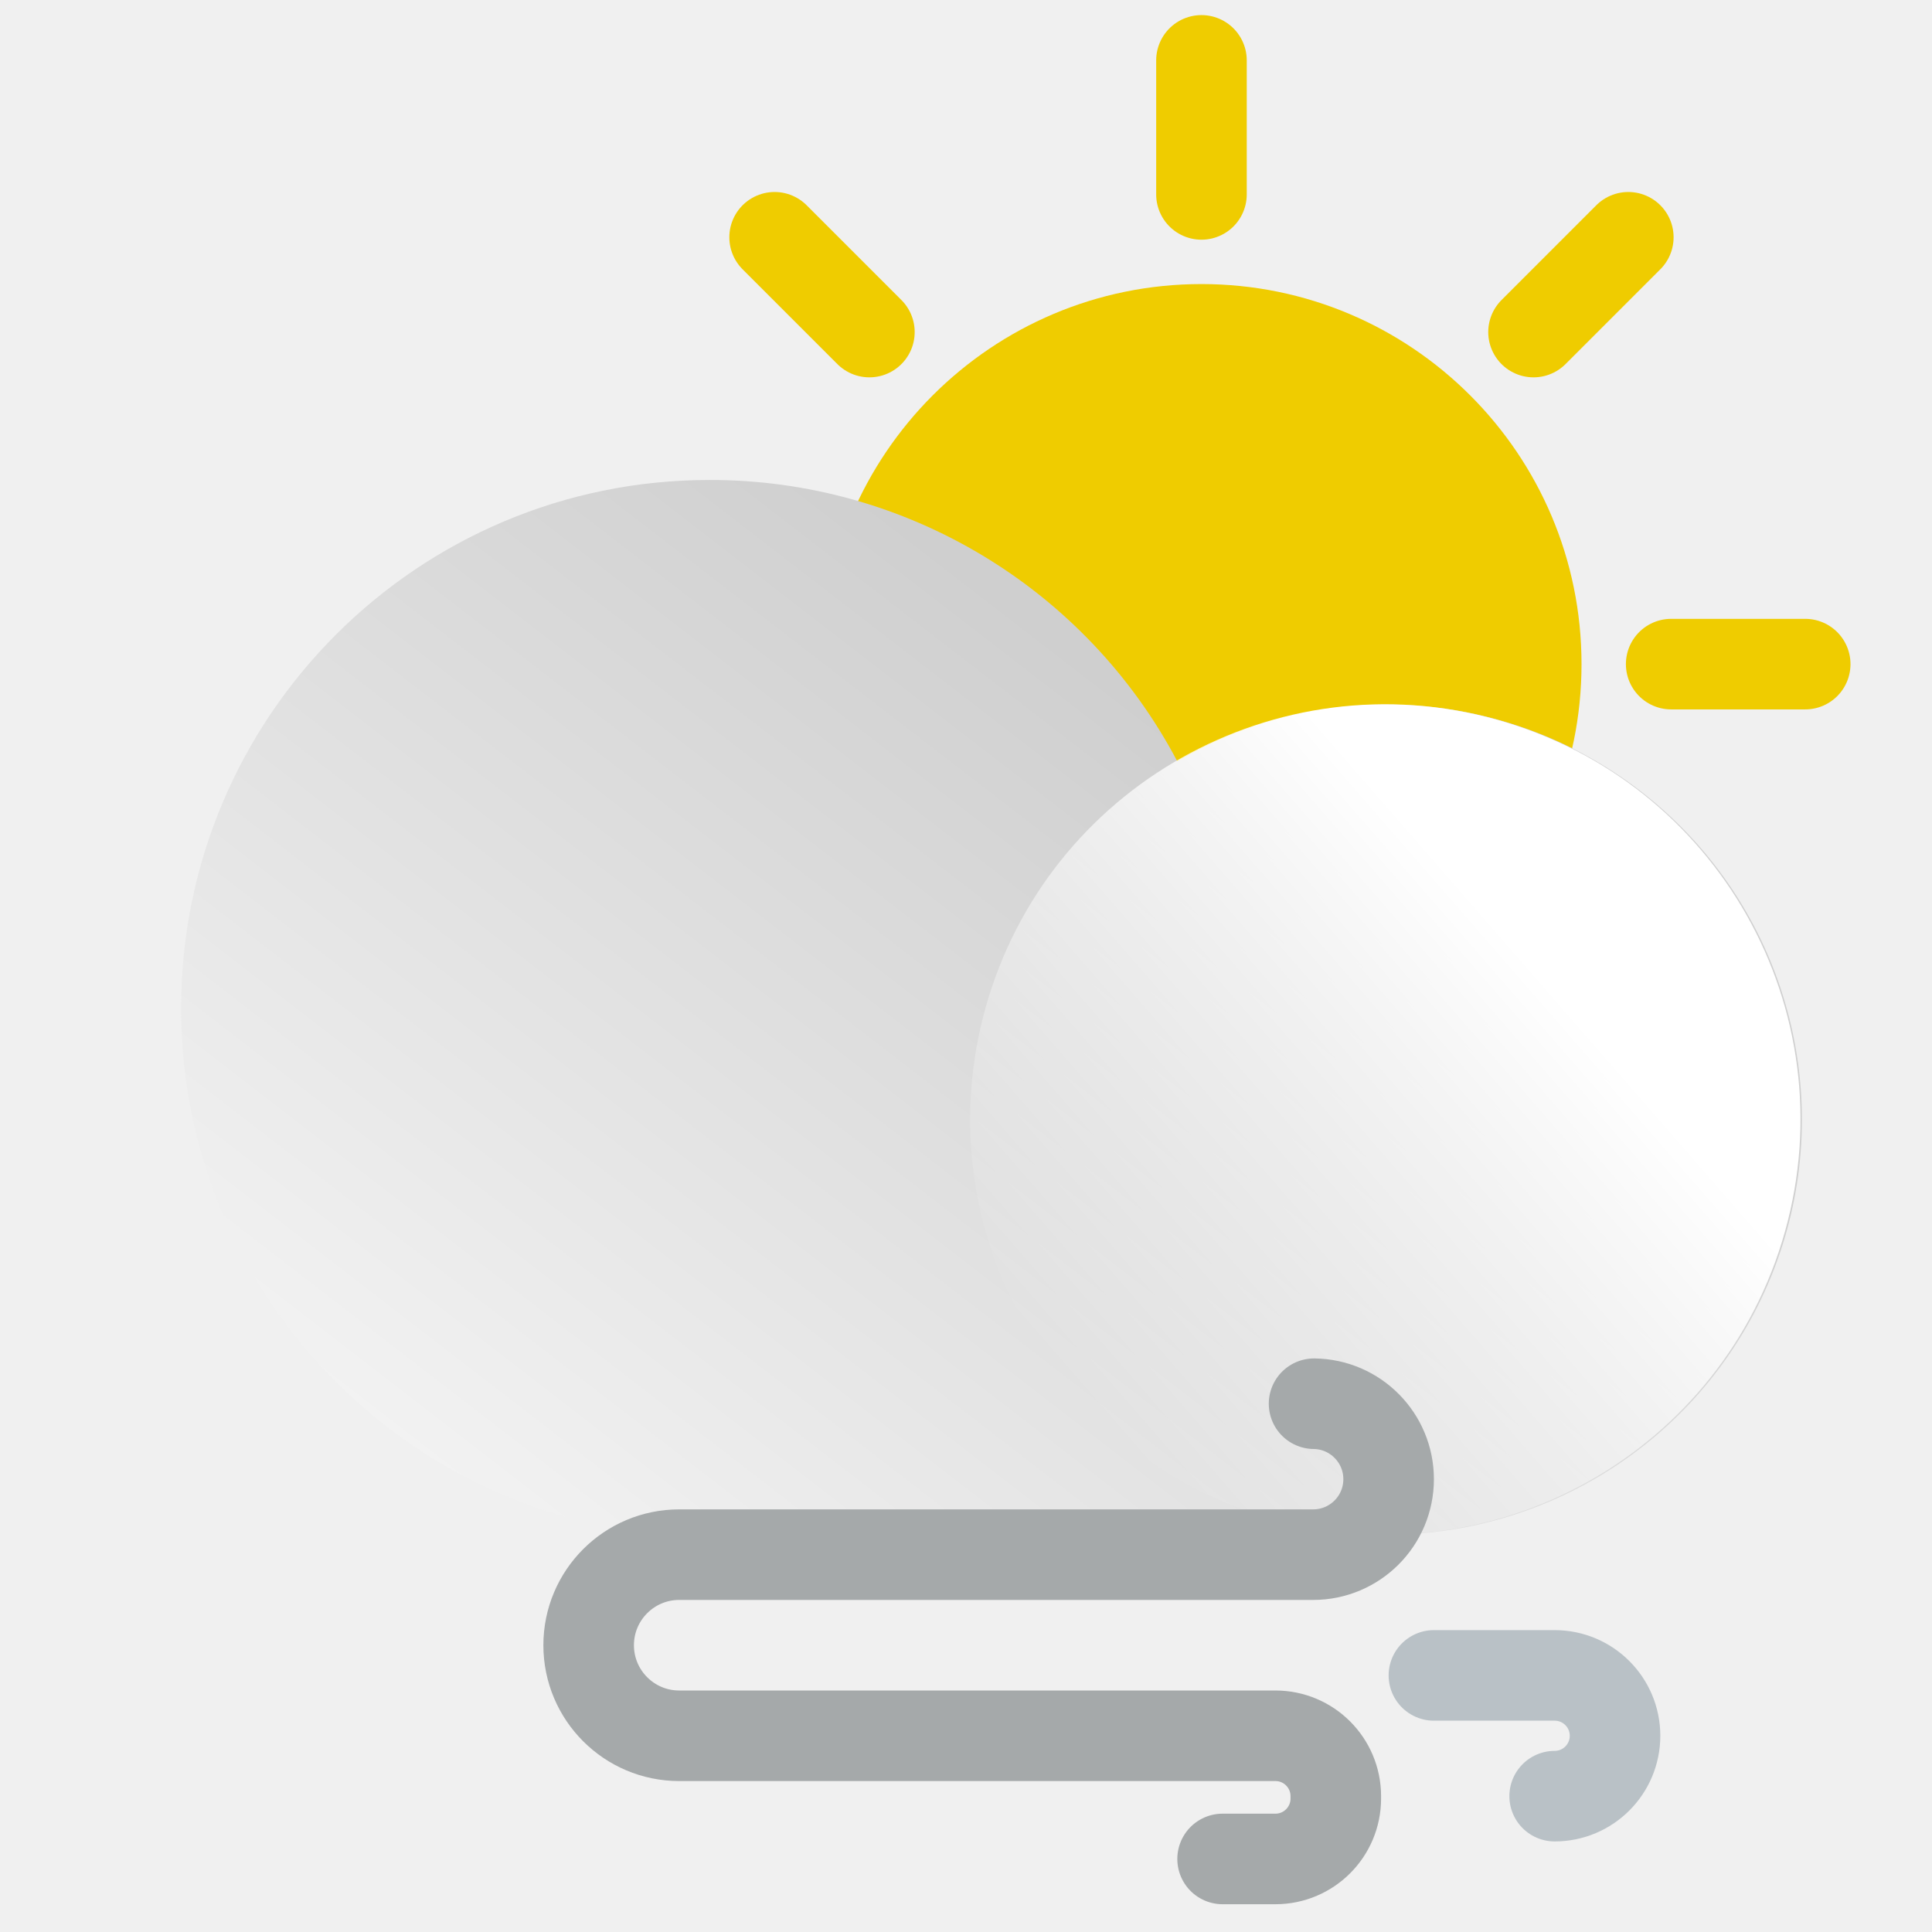
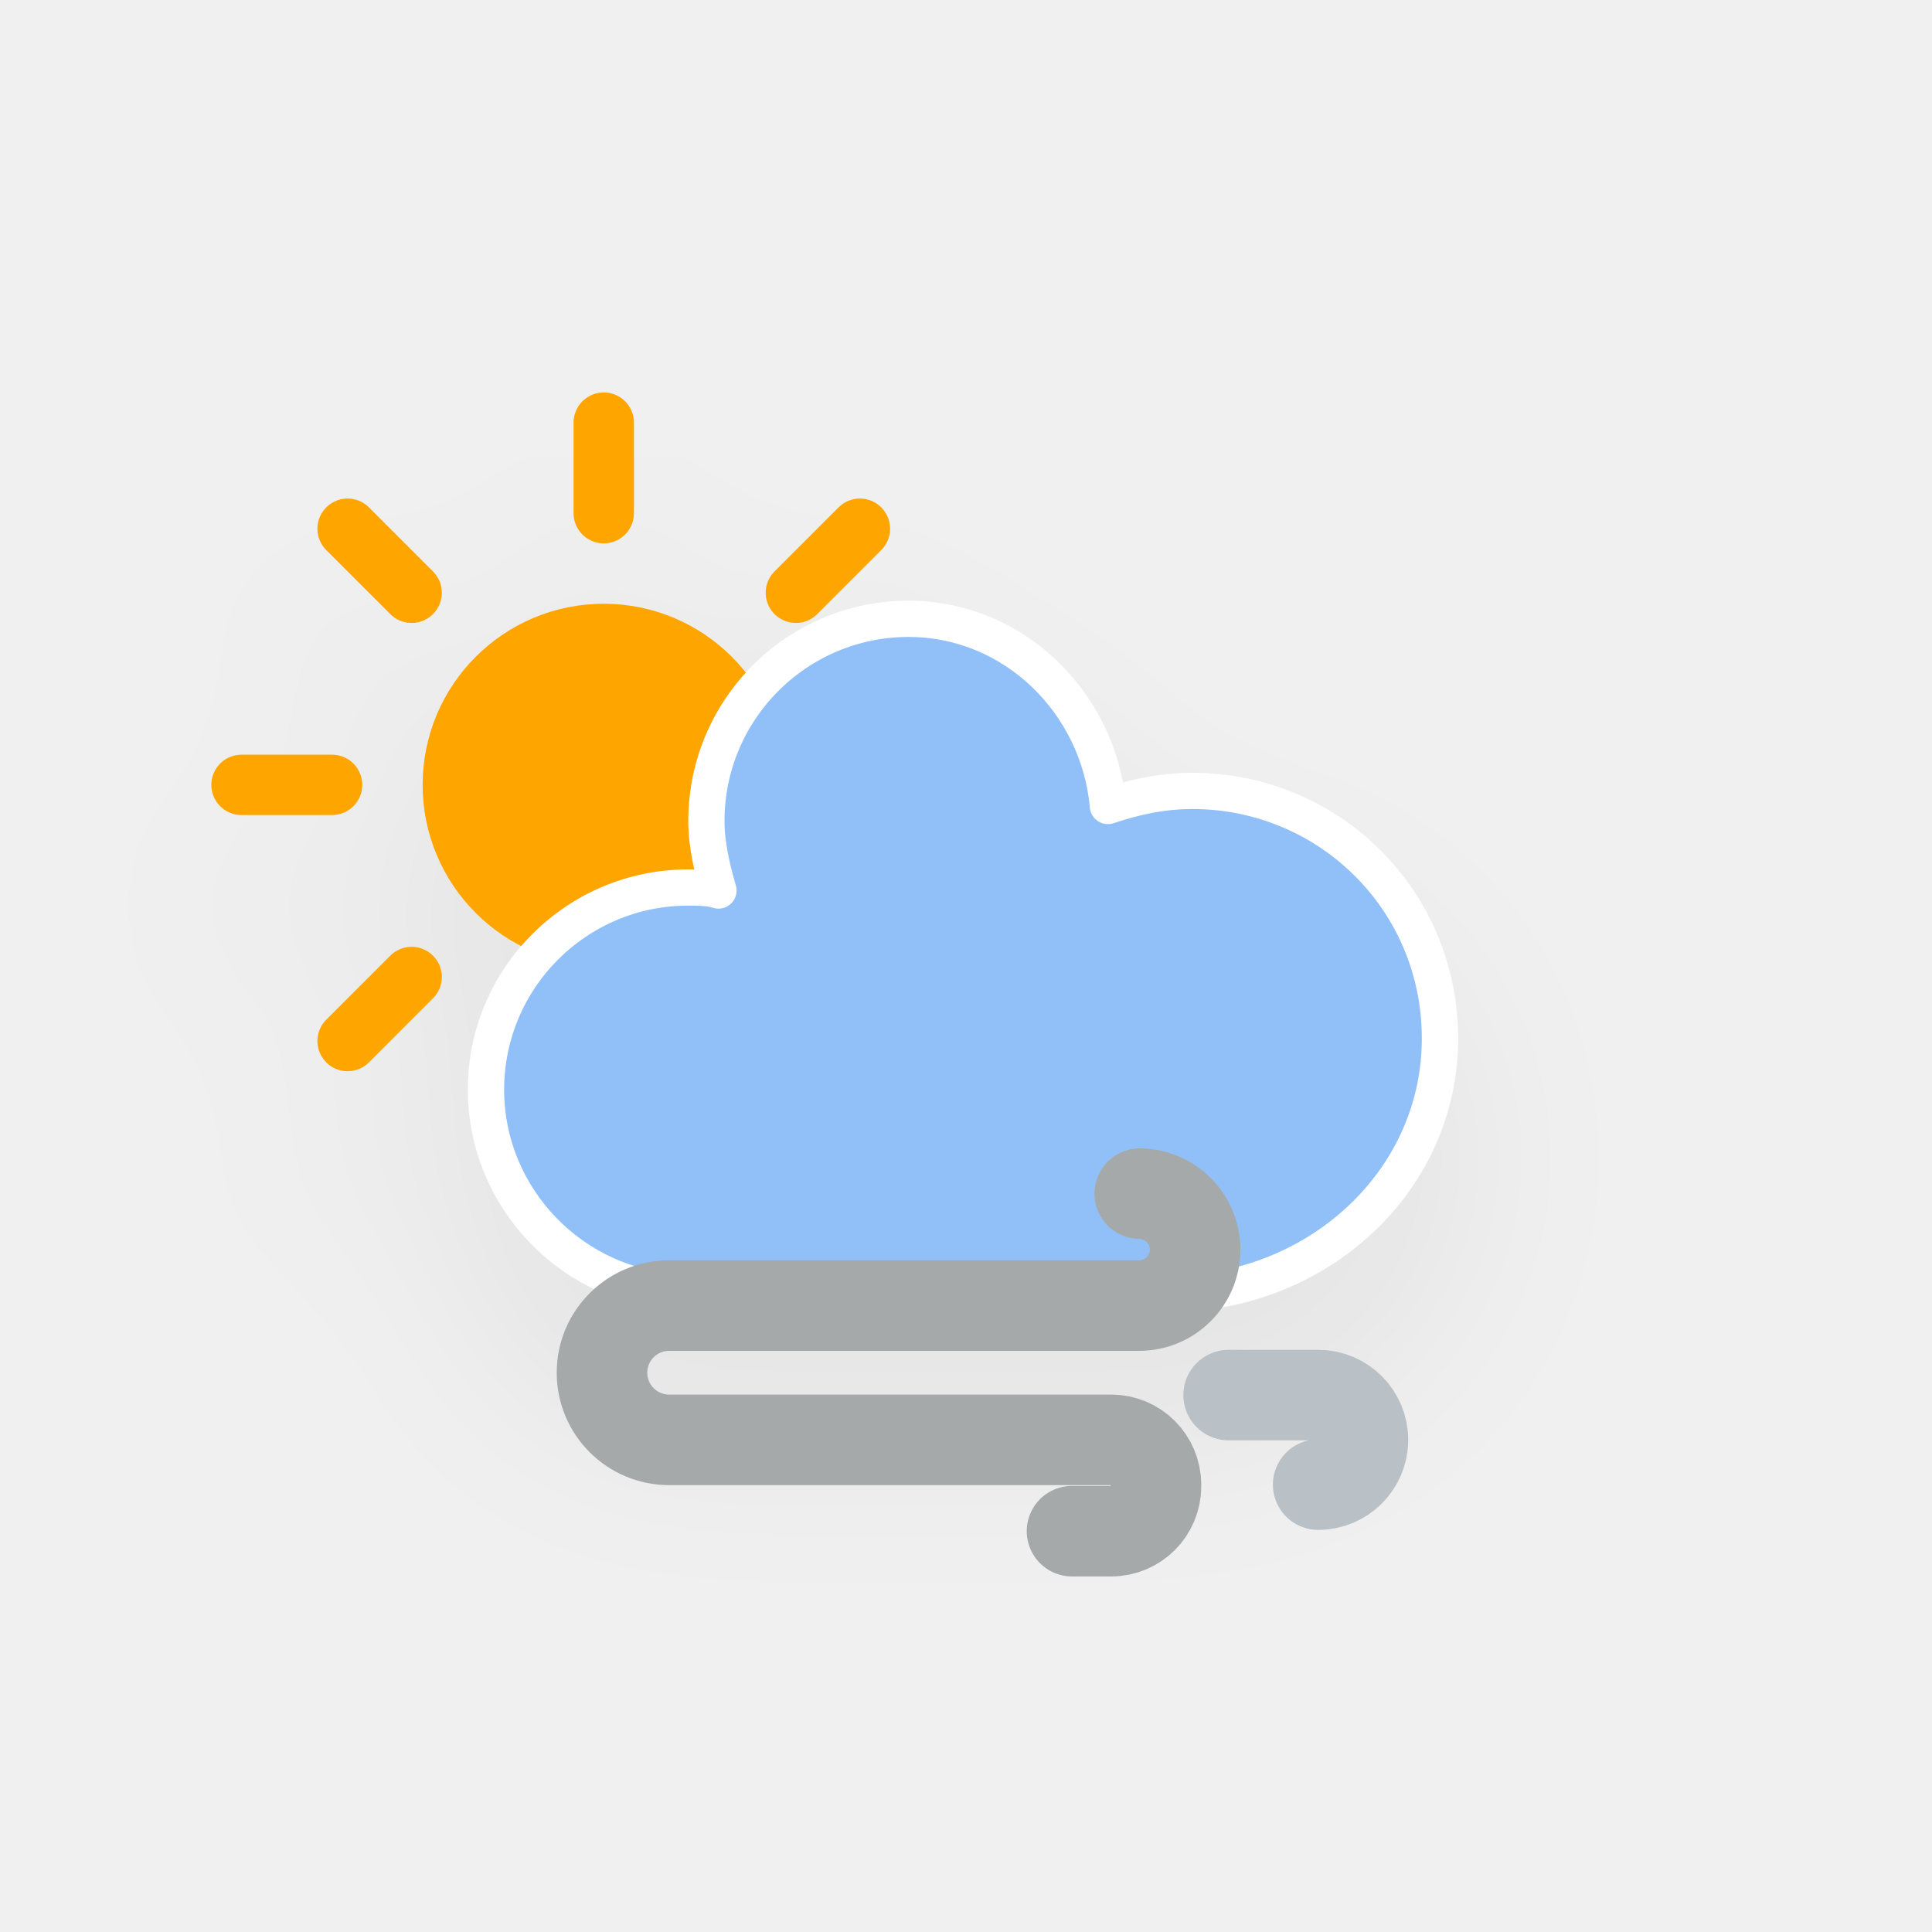
- <svg xmlns="http://www.w3.org/2000/svg" data-name="Layer 1" id="Layer_1" viewBox="0 0 64 64">
-   <defs>
-     <style>.cls-1{fill:#efcc00;}.cls-2,.cls-5,.cls-6{fill:none;stroke-linecap:round;stroke-miterlimit:10;stroke-width:3px;}.cls-2{stroke:#efcc00;}.cls-3{fill:url(#linear-gradient);}.cls-4{fill:url(#linear-gradient-2);}.cls-5{stroke:#a5a9aa;}.cls-6{stroke:#b9c1c6;}</style>
-     <linearGradient gradientTransform="matrix(-1, 0, 0, 1, -970.2, 0)" gradientUnits="userSpaceOnUse" id="linear-gradient" x1="-989.28" x2="-1010.37" y1="52.39" y2="25.08">
-       <stop offset="0" stop-color="#f2f2f2" />
-       <stop offset="1" stop-color="#cfcfcf" />
-     </linearGradient>
-     <linearGradient gradientTransform="matrix(0, -1, -1, 0, -38.83, -981.76)" gradientUnits="userSpaceOnUse" id="linear-gradient-2" x1="-1022.95" x2="-1011.33" y1="-90.94" y2="-73.29">
-       <stop offset="0.02" stop-color="#fff" />
-       <stop offset="1" stop-color="#fff" stop-opacity="0" />
-     </linearGradient>
+ <svg xmlns="http://www.w3.org/2000/svg" version="1.1" width="64" height="64" viewbox="0 0 64 64" id="svg66">
+   <defs id="defs19">
+     <filter id="blur" width="200%" height="200%">
+       <feGaussianBlur in="SourceAlpha" stdDeviation="3" id="feGaussianBlur2" />
+       <feOffset dx="0" dy="4" result="offsetblur" id="feOffset4" />
+       <feComponentTransfer id="feComponentTransfer8">
+         <feFuncA type="linear" slope="0.05" id="feFuncA6" />
+       </feComponentTransfer>
+       <feMerge id="feMerge14">
+         <feMergeNode id="feMergeNode10" />
+         <feMergeNode in="SourceGraphic" id="feMergeNode12" />
+       </feMerge>
+     </filter>
+     <style type="text/css" id="style17">
+ /*
+ ** CLOUDS
+ */
+ @keyframes am-weather-cloud-2 {
+   0% {
+     -webkit-transform: translate(0px,0px);
+        -moz-transform: translate(0px,0px);
+         -ms-transform: translate(0px,0px);
+             transform: translate(0px,0px);
+   }
+ 
+   50% {
+     -webkit-transform: translate(2px,0px);
+        -moz-transform: translate(2px,0px);
+         -ms-transform: translate(2px,0px);
+             transform: translate(2px,0px);
+   }
+ 
+   100% {
+     -webkit-transform: translate(0px,0px);
+        -moz-transform: translate(0px,0px);
+         -ms-transform: translate(0px,0px);
+             transform: translate(0px,0px);
+   }
+ }
+ 
+ .am-weather-cloud-2 {
+   -webkit-animation-name: am-weather-cloud-2;
+      -moz-animation-name: am-weather-cloud-2;
+           animation-name: am-weather-cloud-2;
+   -webkit-animation-duration: 3s;
+      -moz-animation-duration: 3s;
+           animation-duration: 3s;
+   -webkit-animation-timing-function: linear;
+      -moz-animation-timing-function: linear;
+           animation-timing-function: linear;
+   -webkit-animation-iteration-count: infinite;
+      -moz-animation-iteration-count: infinite;
+           animation-iteration-count: infinite;
+ }
+ 
+ /*
+ ** SUN
+ */
+ @keyframes am-weather-sun {
+   0% {
+     -webkit-transform: rotate(0deg);
+        -moz-transform: rotate(0deg);
+         -ms-transform: rotate(0deg);
+             transform: rotate(0deg);
+   }
+ 
+   100% {
+     -webkit-transform: rotate(360deg);
+        -moz-transform: rotate(360deg);
+         -ms-transform: rotate(360deg);
+             transform: rotate(360deg);
+   }
+ }
+ 
+ .am-weather-sun {
+   -webkit-animation-name: am-weather-sun;
+      -moz-animation-name: am-weather-sun;
+       -ms-animation-name: am-weather-sun;
+           animation-name: am-weather-sun;
+   -webkit-animation-duration: 9s;
+      -moz-animation-duration: 9s;
+       -ms-animation-duration: 9s;
+           animation-duration: 9s;
+   -webkit-animation-timing-function: linear;
+      -moz-animation-timing-function: linear;
+       -ms-animation-timing-function: linear;
+           animation-timing-function: linear;
+   -webkit-animation-iteration-count: infinite;
+      -moz-animation-iteration-count: infinite;
+       -ms-animation-iteration-count: infinite;
+           animation-iteration-count: infinite;
+ }
+ 
+ @keyframes am-weather-sun-shiny {
+   0% {
+     stroke-dasharray: 3px 10px;
+     stroke-dashoffset: 0px;
+   }
+ 
+   50% {
+     stroke-dasharray: 0.1px 10px;
+     stroke-dashoffset: -1px;
+   }
+ 
+   100% {
+     stroke-dasharray: 3px 10px;
+     stroke-dashoffset: 0px;
+   }
+ }
+ 
+ .am-weather-sun-shiny line {
+   -webkit-animation-name: am-weather-sun-shiny;
+      -moz-animation-name: am-weather-sun-shiny;
+       -ms-animation-name: am-weather-sun-shiny;
+           animation-name: am-weather-sun-shiny;
+   -webkit-animation-duration: 2s;
+      -moz-animation-duration: 2s;
+       -ms-animation-duration: 2s;
+           animation-duration: 2s;
+   -webkit-animation-timing-function: linear;
+      -moz-animation-timing-function: linear;
+       -ms-animation-timing-function: linear;
+           animation-timing-function: linear;
+   -webkit-animation-iteration-count: infinite;
+      -moz-animation-iteration-count: infinite;
+       -ms-animation-iteration-count: infinite;
+           animation-iteration-count: infinite;
+ }
+         </style>
  </defs>
-   <circle class="cls-1" cx="39.8" cy="22" r="12.59" />
-   <line class="cls-2" x1="39.8" x2="39.8" y1="2" y2="6.44" />
-   <line class="cls-2" x1="39.8" x2="39.8" y1="37.56" y2="42" />
-   <line class="cls-2" x1="19.8" x2="24.25" y1="22" y2="22" />
-   <line class="cls-2" x1="55.36" x2="59.8" y1="22" y2="22" />
-   <line class="cls-2" x1="25.66" x2="28.8" y1="7.86" y2="11" />
-   <line class="cls-2" x1="50.8" x2="53.94" y1="33" y2="36.14" />
-   <line class="cls-2" x1="25.66" x2="28.8" y1="36.14" y2="33" />
-   <line class="cls-2" x1="50.8" x2="53.94" y1="11" y2="7.86" />
-   <path class="cls-3" d="M23.5,15.9A17.49,17.49,0,0,1,39,25.22a13.75,13.75,0,1,1,6.92,25.62L23.5,50.9a17.5,17.5,0,0,1,0-35Z" />
-   <circle class="cls-4" cx="45.89" cy="37.09" r="13.75" transform="translate(-2.18 71.3) rotate(-74.39)" />
-   <path class="cls-5" d="M43.53,46.5A2.5,2.5,0,0,1,46,49h0a2.5,2.5,0,0,1-2.5,2.5h-21a3,3,0,0,0-3,3h0a3,3,0,0,0,3,3H42.25a2,2,0,0,1,2,2v.08a2,2,0,0,1-2,2H40.5" />
-   <path class="cls-6" d="M51.5,59.5a2,2,0,0,0,2-2h0a2,2,0,0,0-2-2h-4" />
+   <g filter="url(#blur)" id="cloudy-day-2">
+     <g transform="translate(20,10)" id="g63">
+       <g transform="translate(0,16)" id="g57">
+         <g class="am-weather-sun" id="g53">
+           <g id="g23">
+             <line fill="none" stroke="orange" stroke-linecap="round" stroke-width="2" transform="translate(0,9)" x1="0" x2="0" y1="0" y2="3" id="line21" />
+           </g>
+           <g transform="rotate(45)" id="g27">
+             <line fill="none" stroke="orange" stroke-linecap="round" stroke-width="2" transform="translate(0,9)" x1="0" x2="0" y1="0" y2="3" id="line25" />
+           </g>
+           <g transform="rotate(90)" id="g31">
+             <line fill="none" stroke="orange" stroke-linecap="round" stroke-width="2" transform="translate(0,9)" x1="0" x2="0" y1="0" y2="3" id="line29" />
+           </g>
+           <g transform="rotate(135)" id="g35">
+             <line fill="none" stroke="orange" stroke-linecap="round" stroke-width="2" transform="translate(0,9)" x1="0" x2="0" y1="0" y2="3" id="line33" />
+           </g>
+           <g transform="rotate(180)" id="g39">
+             <line fill="none" stroke="orange" stroke-linecap="round" stroke-width="2" transform="translate(0,9)" x1="0" x2="0" y1="0" y2="3" id="line37" />
+           </g>
+           <g transform="rotate(225)" id="g43">
+             <line fill="none" stroke="orange" stroke-linecap="round" stroke-width="2" transform="translate(0,9)" x1="0" x2="0" y1="0" y2="3" id="line41" />
+           </g>
+           <g transform="rotate(270)" id="g47">
+             <line fill="none" stroke="orange" stroke-linecap="round" stroke-width="2" transform="translate(0,9)" x1="0" x2="0" y1="0" y2="3" id="line45" />
+           </g>
+           <g transform="rotate(315)" id="g51">
+             <line fill="none" stroke="orange" stroke-linecap="round" stroke-width="2" transform="translate(0,9)" x1="0" x2="0" y1="0" y2="3" id="line49" />
+           </g>
+         </g>
+         <circle cx="0" cy="0" fill="orange" r="5" stroke="orange" stroke-width="2" id="circle55" />
+       </g>
+       <g class="am-weather-cloud-2" id="g61">
+         <path d="M47.7,35.4c0-4.6-3.7-8.2-8.2-8.2c-1,0-1.9,0.2-2.8,0.5c-0.3-3.4-3.1-6.2-6.6-6.2c-3.7,0-6.7,3-6.7,6.7c0,0.8,0.2,1.6,0.4,2.3    c-0.3-0.1-0.7-0.1-1-0.1c-3.7,0-6.7,3-6.7,6.7c0,3.6,2.9,6.6,6.5,6.7l17.2,0C44.2,43.3,47.7,39.8,47.7,35.4z" fill="#91C0F8" stroke="white" stroke-linejoin="round" stroke-width="1.2" transform="translate(-20,-11)" id="path59" />
+       </g>
+     </g>
+   </g>
+   <path class="cls-5" d="M 37.757,39.541 A 1.854,1.854 0 0 1 39.589,41.395 v 0 a 1.854,1.854 0 0 1 -1.854,1.854 H 22.166 a 2.224,2.224 0 0 0 -2.224,2.224 v 0 a 2.224,2.224 0 0 0 2.224,2.224 h 14.643 a 1.483,1.483 0 0 1 1.483,1.483 v 0.059 a 1.483,1.483 0 0 1 -1.483,1.483 h -1.297" id="path40" style="fill:none;stroke:#a5a9aa;stroke-width:3px;stroke-linecap:round;stroke-miterlimit:10" />
+   <path class="cls-6" d="m 43.666,49.18 a 1.483,1.483 0 0 0 1.483,-1.483 v 0 a 1.483,1.483 0 0 0 -1.483,-1.483 h -2.966" id="path42" style="fill:none;stroke:#b9c1c6;stroke-width:3px;stroke-linecap:round;stroke-miterlimit:10" />
</svg>
